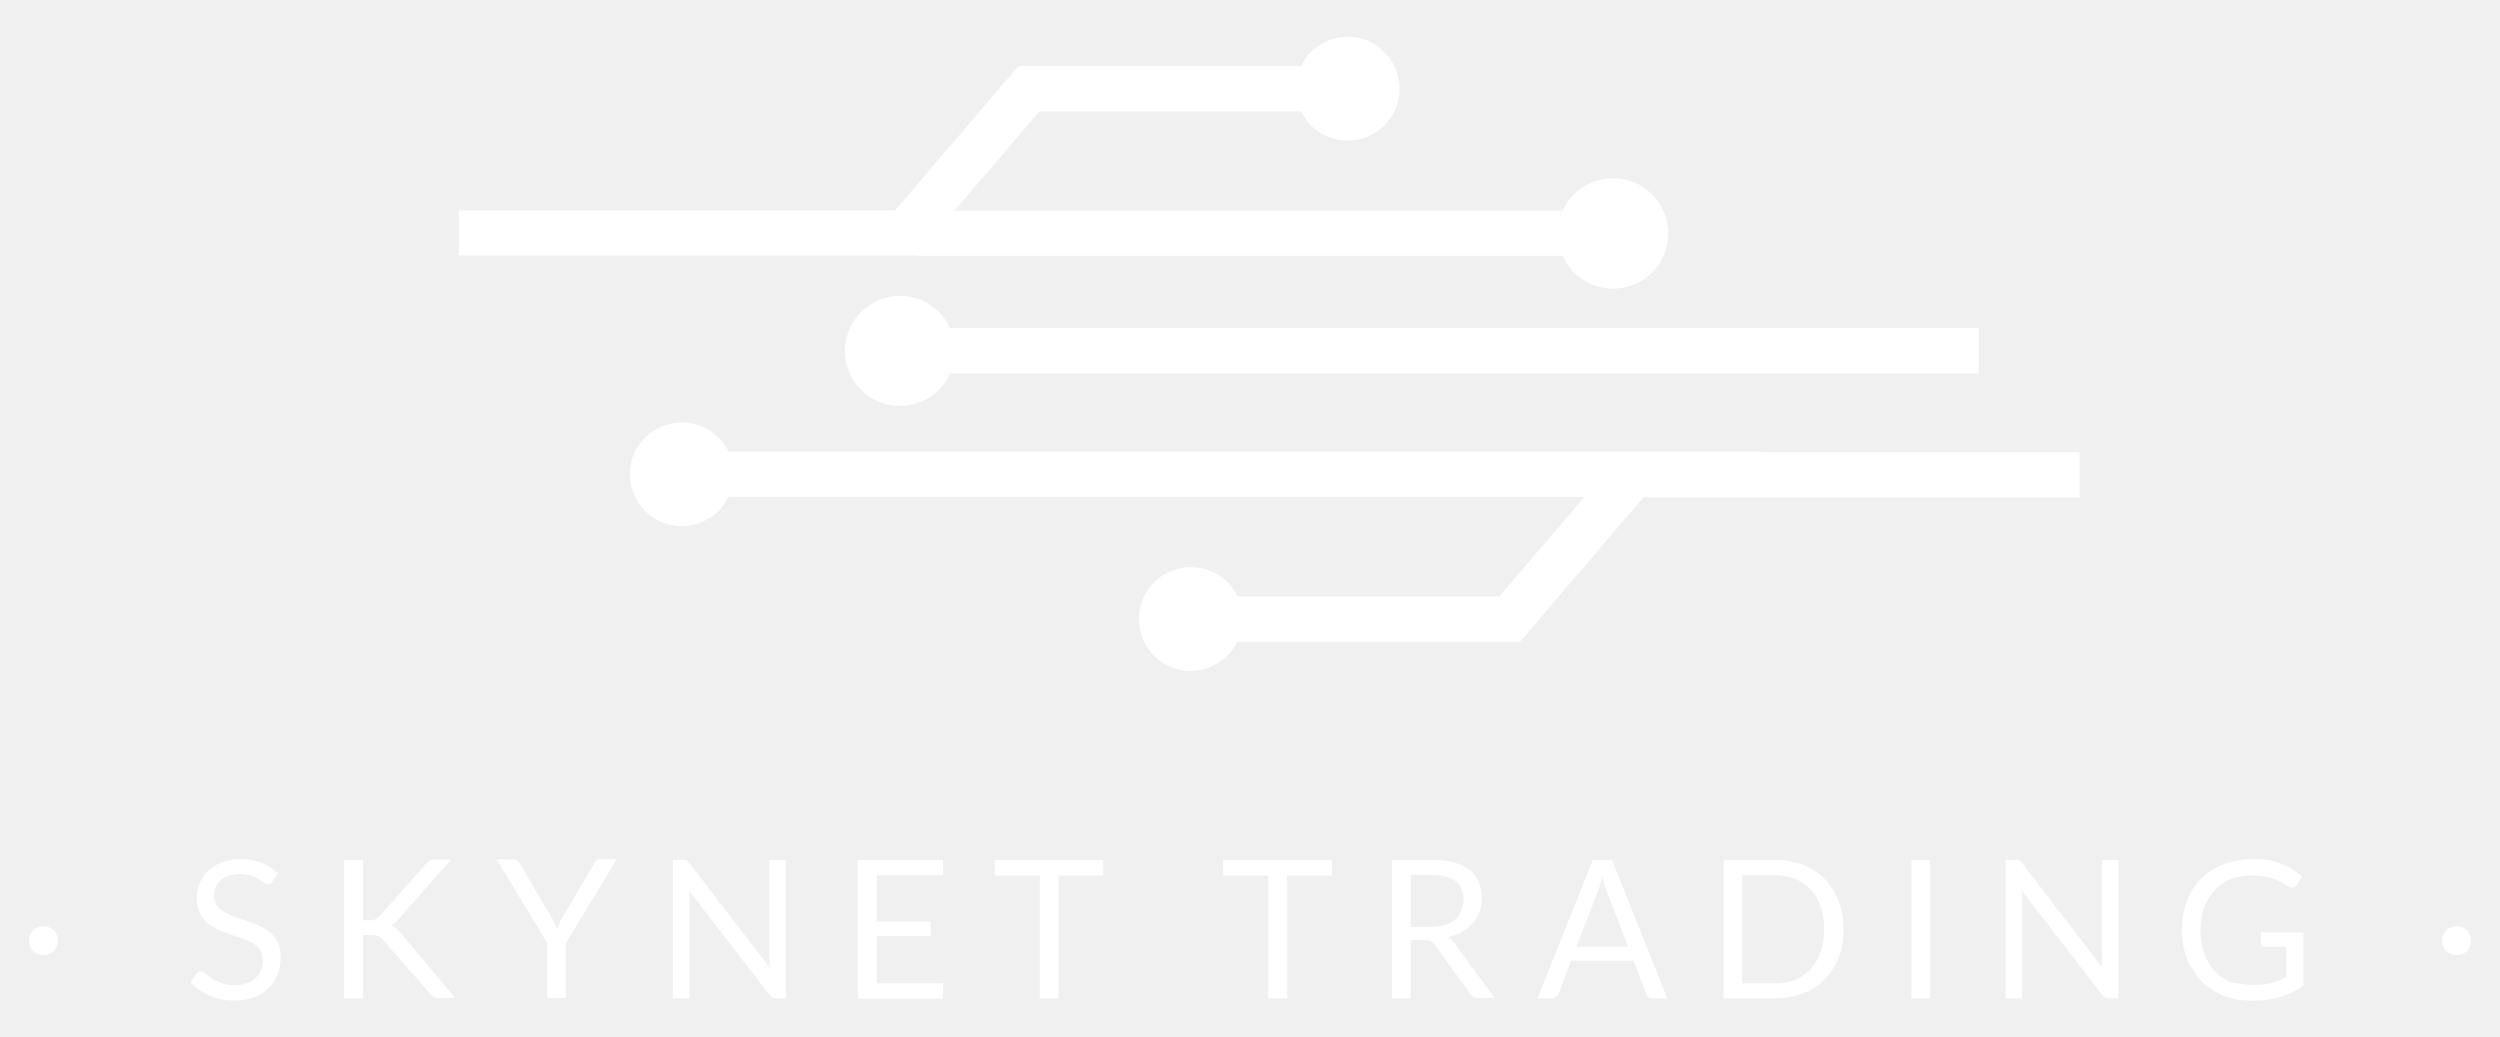
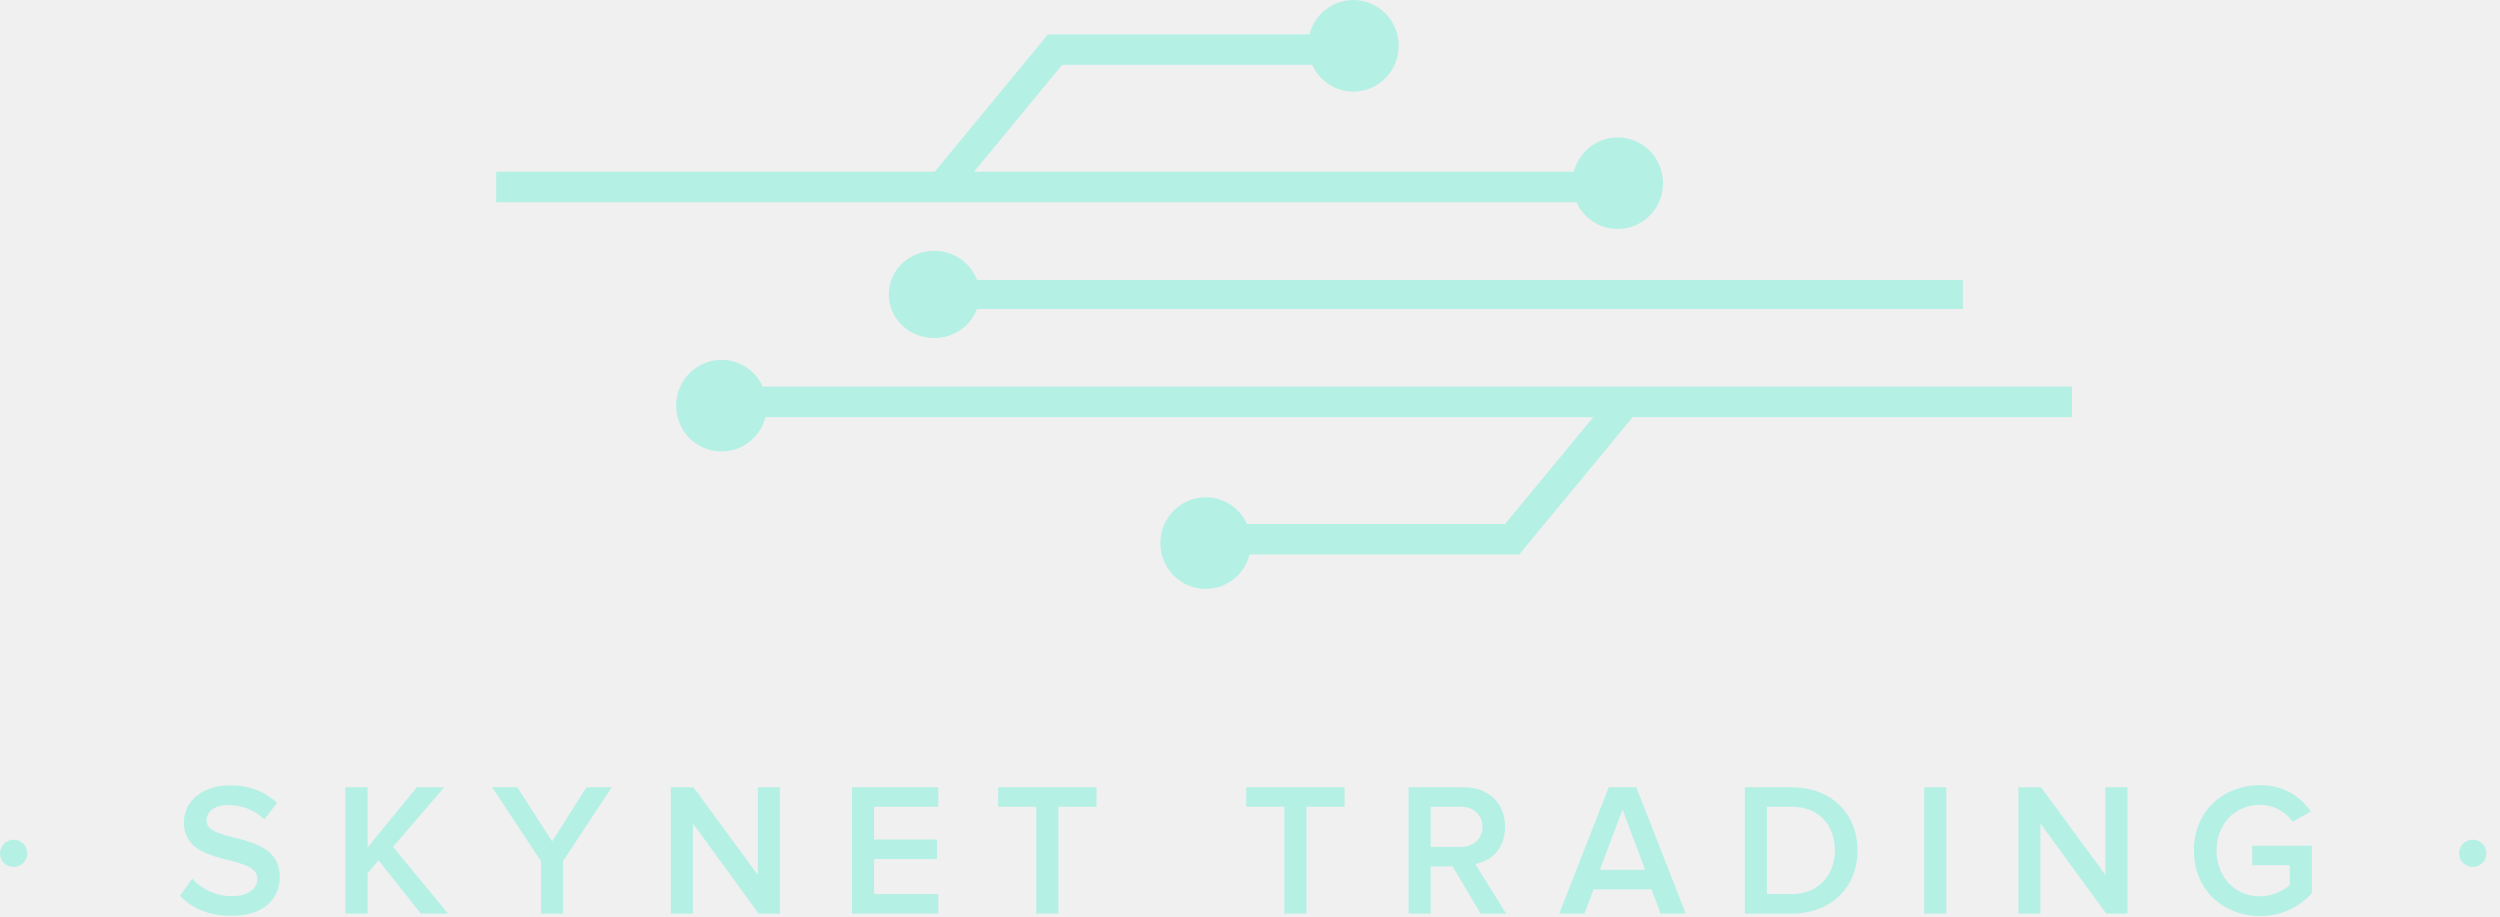
- <svg xmlns="http://www.w3.org/2000/svg" version="1.1" id="Layer_1" x="0px" y="0px" viewBox="0 0 682.1 282.9" style="enable-background:new 0 0 682.1 282.9;" xml:space="preserve">
-   <style type="text/css">
- 	.st0{fill:#FFFFFF;}
- </style>
-   <g>
-     <g>
-       <path class="st0" d="M255.5,84.5c-6.2-5.5-15.7-4.9-21.2,1.3c-5.5,6.2-4.9,15.7,1.3,21.2c6.2,5.5,15.7,4.9,21.2-1.3    c1-1.2,1.8-2.5,2.4-3.8h280.7V89.5H259.2C258.3,87.7,257.1,85.9,255.5,84.5z" />
-       <path class="st0" d="M480.4,123.2h-37.5H198.8c-0.8-1.6-1.9-3.2-3.4-4.4c-5.8-5.2-14.8-4.6-20,1.2c-5.2,5.8-4.6,14.8,1.2,20    c5.8,5.2,14.8,4.6,20-1.2c0.9-1,1.5-2.1,2.1-3.2h233.6l-23.2,27.1h-71.4c-0.8-1.6-1.9-3.2-3.4-4.4c-5.8-5.2-14.8-4.6-20,1.2    c-5.2,5.8-4.6,14.8,1.2,20c5.8,5.2,14.8,4.6,20-1.2c0.9-1,1.5-2.1,2.1-3.2h77.1l33.7-39.4h31.8h87.2v-12.3H480.4z" />
-       <path class="st0" d="M249.8,69.8h176.6c0.6,1.4,1.4,2.7,2.4,3.9c5.5,6.2,15,6.8,21.3,1.3c6.2-5.5,6.8-15,1.3-21.3    c-5.5-6.2-15-6.8-21.3-1.3c-1.7,1.5-2.9,3.2-3.7,5.1h-166l23.2-27.1h71.4c0.8,1.6,1.9,3.2,3.3,4.4c5.8,5.2,14.8,4.6,20-1.2    c5.2-5.8,4.6-14.8-1.2-20c-5.8-5.2-14.8-4.6-20,1.2c-0.9,1-1.5,2.1-2.1,3.2h-77.1l-33.7,39.4h-25.9h-93.1v12.3h93.1H249.8z" />
-     </g>
-     <g>
-       <path class="st0" d="M7.9,256.7c0-0.5,0.1-1.1,0.3-1.6c0.2-0.5,0.5-0.9,0.8-1.3s0.8-0.6,1.3-0.8c0.5-0.2,1-0.3,1.5-0.3    c0.5,0,1.1,0.1,1.6,0.3s0.9,0.5,1.3,0.8c0.4,0.4,0.6,0.8,0.8,1.3s0.3,1,0.3,1.6c0,0.5-0.1,1-0.3,1.5s-0.5,0.9-0.8,1.3    c-0.4,0.4-0.8,0.6-1.3,0.8s-1,0.3-1.6,0.3c-0.5,0-1-0.1-1.5-0.3c-0.5-0.2-0.9-0.5-1.3-0.8c-0.4-0.4-0.6-0.8-0.8-1.3    C8,257.8,7.9,257.3,7.9,256.7z" />
-       <path class="st0" d="M74.3,240.5c-0.2,0.3-0.3,0.5-0.5,0.6s-0.4,0.2-0.7,0.2c-0.3,0-0.6-0.1-1-0.4c-0.4-0.3-0.9-0.6-1.5-1    c-0.6-0.4-1.3-0.7-2.2-1c-0.9-0.3-1.9-0.4-3.1-0.4c-1.1,0-2.2,0.2-3,0.5c-0.9,0.3-1.6,0.7-2.2,1.3c-0.6,0.5-1,1.1-1.3,1.9    c-0.3,0.7-0.4,1.5-0.4,2.3c0,1.1,0.3,1.9,0.8,2.6c0.5,0.7,1.2,1.3,2.1,1.8c0.9,0.5,1.8,0.9,2.9,1.3c1.1,0.4,2.2,0.7,3.3,1.1    c1.1,0.4,2.2,0.8,3.3,1.3c1.1,0.5,2,1.1,2.9,1.8c0.9,0.7,1.5,1.6,2.1,2.7c0.5,1.1,0.8,2.4,0.8,4c0,1.7-0.3,3.2-0.8,4.7    c-0.6,1.5-1.4,2.7-2.5,3.8c-1.1,1.1-2.4,1.9-4,2.5c-1.6,0.6-3.4,0.9-5.4,0.9c-2.4,0-4.7-0.4-6.7-1.3c-2-0.9-3.7-2.1-5.2-3.6    l1.5-2.4c0.1-0.2,0.3-0.4,0.5-0.5c0.2-0.1,0.4-0.2,0.7-0.2c0.4,0,0.8,0.2,1.3,0.6c0.5,0.4,1.1,0.8,1.8,1.3    c0.7,0.5,1.6,0.9,2.6,1.3c1,0.4,2.2,0.6,3.7,0.6c1.2,0,2.3-0.2,3.2-0.5s1.8-0.8,2.4-1.4s1.2-1.3,1.5-2.2c0.4-0.8,0.5-1.8,0.5-2.8    c0-1.1-0.3-2.1-0.8-2.8c-0.5-0.7-1.2-1.3-2-1.8c-0.8-0.5-1.8-0.9-2.9-1.3c-1.1-0.3-2.2-0.7-3.3-1.1c-1.1-0.4-2.2-0.8-3.3-1.3    c-1.1-0.5-2-1.1-2.9-1.8c-0.8-0.8-1.5-1.7-2-2.8c-0.5-1.1-0.8-2.5-0.8-4.2c0-1.3,0.3-2.6,0.8-3.9c0.5-1.2,1.3-2.4,2.3-3.3    c1-1,2.2-1.7,3.7-2.3c1.5-0.6,3.1-0.9,5-0.9c2.1,0,4,0.3,5.8,1c1.7,0.7,3.3,1.6,4.6,2.9L74.3,240.5z" />
-       <path class="st0" d="M99,251.1h1.9c0.7,0,1.2-0.1,1.6-0.3c0.4-0.2,0.8-0.5,1.1-0.9l12.6-14.2c0.4-0.4,0.8-0.8,1.1-0.9    c0.4-0.2,0.8-0.3,1.4-0.3h4.4l-14.4,16.3c-0.4,0.4-0.7,0.7-1,1c-0.3,0.3-0.7,0.5-1,0.7c0.5,0.2,0.9,0.4,1.3,0.7    c0.4,0.3,0.8,0.7,1.2,1.2l15,17.9h-4.4c-0.3,0-0.6,0-0.8-0.1s-0.4-0.1-0.6-0.2c-0.2-0.1-0.3-0.2-0.5-0.3c-0.1-0.1-0.3-0.3-0.4-0.4    l-13.1-15c-0.2-0.2-0.4-0.4-0.5-0.5c-0.2-0.1-0.4-0.3-0.6-0.4c-0.2-0.1-0.5-0.2-0.8-0.2c-0.3,0-0.6-0.1-1.1-0.1H99v17.3h-5.1    v-37.8H99V251.1z" />
-       <path class="st0" d="M154.4,257.3v15h-5.1v-15l-13.8-22.8h4.5c0.5,0,0.8,0.1,1.1,0.3s0.5,0.5,0.7,0.8l8.7,14.7    c0.4,0.6,0.6,1.2,0.9,1.7c0.2,0.5,0.5,1.1,0.6,1.6c0.2-0.5,0.4-1.1,0.6-1.6s0.5-1.1,0.9-1.7l8.6-14.7c0.2-0.3,0.4-0.5,0.6-0.8    c0.3-0.3,0.6-0.4,1.1-0.4h4.5L154.4,257.3z" />
-       <path class="st0" d="M187.3,234.8c0.2,0.1,0.5,0.3,0.8,0.7l21.9,28.5c-0.1-0.5-0.1-0.9-0.1-1.3c0-0.4,0-0.8,0-1.3v-26.8h4.5v37.8    h-2.6c-0.4,0-0.7-0.1-1-0.2s-0.5-0.4-0.8-0.7L188,243c0,0.4,0.1,0.9,0.1,1.3s0,0.8,0,1.2v26.9h-4.5v-37.8h2.6    C186.7,234.6,187,234.6,187.3,234.8z" />
-       <path class="st0" d="M257.3,234.6v4.2h-18.1v12.6h14.7v4h-14.7v12.9h18.1v4.2H234v-37.8H257.3z" />
-       <path class="st0" d="M301,234.6v4.3h-12.2v33.5h-5.1v-33.5h-12.3v-4.3H301z" />
-       <path class="st0" d="M363.4,234.6v4.3h-12.2v33.5H346v-33.5h-12.3v-4.3H363.4z" />
-       <path class="st0" d="M384.9,256.6v15.8h-5.1v-37.8h10.7c2.4,0,4.5,0.2,6.2,0.7c1.7,0.5,3.2,1.2,4.3,2.1c1.1,0.9,2,2,2.5,3.3    s0.8,2.7,0.8,4.3c0,1.3-0.2,2.6-0.6,3.7c-0.4,1.2-1,2.2-1.8,3.1c-0.8,0.9-1.8,1.7-2.9,2.4s-2.5,1.1-3.9,1.5    c0.6,0.4,1.2,0.9,1.7,1.6l11,15h-4.5c-0.9,0-1.6-0.4-2.1-1.1l-9.8-13.5c-0.3-0.4-0.6-0.7-1-0.9c-0.4-0.2-0.9-0.3-1.6-0.3H384.9z     M384.9,252.9h5.4c1.5,0,2.8-0.2,3.9-0.5s2.1-0.9,2.8-1.5c0.8-0.7,1.3-1.4,1.7-2.4c0.4-0.9,0.6-1.9,0.6-3c0-2.3-0.7-3.9-2.2-5.1    c-1.5-1.1-3.7-1.7-6.6-1.7h-5.6V252.9z" />
-       <path class="st0" d="M454.9,272.4h-4c-0.5,0-0.8-0.1-1.1-0.3s-0.5-0.5-0.6-0.9l-3.5-9.1h-17l-3.5,9.1c-0.1,0.3-0.3,0.6-0.6,0.8    s-0.7,0.4-1.1,0.4h-4l15.1-37.8h5.2L454.9,272.4z M430.1,258.3h14.1l-5.9-15.4c-0.4-0.9-0.8-2.1-1.1-3.6c-0.2,0.7-0.4,1.4-0.6,2    s-0.4,1.1-0.5,1.6L430.1,258.3z" />
-       <path class="st0" d="M503,253.5c0,2.8-0.4,5.4-1.3,7.7c-0.9,2.3-2.2,4.3-3.8,6c-1.6,1.7-3.6,2.9-5.9,3.8c-2.3,0.9-4.8,1.4-7.6,1.4    h-14.1v-37.8h14.1c2.8,0,5.3,0.5,7.6,1.4c2.3,0.9,4.2,2.2,5.9,3.9c1.6,1.7,2.9,3.7,3.8,6C502.5,248.1,503,250.7,503,253.5z     M497.7,253.5c0-2.3-0.3-4.4-1-6.2c-0.6-1.8-1.5-3.4-2.7-4.6c-1.2-1.3-2.6-2.2-4.2-2.9c-1.7-0.7-3.5-1-5.5-1h-9v29.5h9    c2,0,3.9-0.3,5.5-1c1.7-0.7,3.1-1.6,4.2-2.9c1.2-1.3,2.1-2.8,2.7-4.6C497.4,257.9,497.7,255.8,497.7,253.5z" />
-       <path class="st0" d="M526.6,272.4h-5.1v-37.8h5.1V272.4z" />
-       <path class="st0" d="M550.9,234.8c0.2,0.1,0.5,0.3,0.8,0.7l21.9,28.5c-0.1-0.5-0.1-0.9-0.1-1.3c0-0.4,0-0.8,0-1.3v-26.8h4.5v37.8    h-2.6c-0.4,0-0.7-0.1-1-0.2s-0.5-0.4-0.8-0.7L551.6,243c0,0.4,0.1,0.9,0.1,1.3s0,0.8,0,1.2v26.9h-4.5v-37.8h2.6    C550.3,234.6,550.7,234.6,550.9,234.8z" />
-       <path class="st0" d="M614.5,268.7c1,0,2,0,2.8-0.1s1.7-0.2,2.4-0.4s1.5-0.4,2.1-0.7c0.7-0.3,1.3-0.6,2-0.9v-8.3H618    c-0.3,0-0.6-0.1-0.8-0.3s-0.3-0.4-0.3-0.7v-2.9h11.6v14.5c-0.9,0.7-1.9,1.3-3,1.8s-2.1,0.9-3.3,1.3c-1.2,0.3-2.4,0.6-3.8,0.8    c-1.3,0.2-2.8,0.2-4.4,0.2c-2.7,0-5.3-0.5-7.5-1.4c-2.3-0.9-4.3-2.3-5.9-4c-1.7-1.7-2.9-3.7-3.9-6.1c-0.9-2.4-1.4-5-1.4-7.8    c0-2.9,0.5-5.5,1.4-7.9c0.9-2.4,2.2-4.4,3.9-6.1c1.7-1.7,3.7-3,6.1-3.9c2.4-0.9,5-1.4,8-1.4c1.5,0,2.9,0.1,4.2,0.3    c1.3,0.2,2.5,0.5,3.6,1s2.1,0.9,3,1.5c0.9,0.6,1.8,1.3,2.6,2l-1.5,2.3c-0.3,0.5-0.7,0.7-1.2,0.7c-0.3,0-0.6-0.1-0.9-0.3    c-0.4-0.2-0.9-0.5-1.5-0.9c-0.5-0.4-1.2-0.7-2-1s-1.7-0.6-2.8-0.8c-1.1-0.2-2.3-0.3-3.8-0.3c-2.1,0-4.1,0.3-5.8,1    c-1.7,0.7-3.2,1.7-4.4,3c-1.2,1.3-2.1,2.9-2.8,4.7c-0.7,1.8-1,3.9-1,6.2c0,2.4,0.3,4.5,1,6.4c0.7,1.9,1.6,3.5,2.9,4.8    c1.2,1.3,2.7,2.3,4.4,3C610.6,268.3,612.5,268.7,614.5,268.7z" />
-       <path class="st0" d="M666.3,256.7c0-0.5,0.1-1.1,0.3-1.6s0.5-0.9,0.8-1.3c0.4-0.4,0.8-0.6,1.3-0.8s1-0.3,1.5-0.3    c0.5,0,1.1,0.1,1.6,0.3s0.9,0.5,1.3,0.8s0.6,0.8,0.8,1.3s0.3,1,0.3,1.6c0,0.5-0.1,1-0.3,1.5s-0.5,0.9-0.8,1.3    c-0.4,0.4-0.8,0.6-1.3,0.8s-1,0.3-1.6,0.3c-0.5,0-1-0.1-1.5-0.3s-0.9-0.5-1.3-0.8c-0.4-0.4-0.6-0.8-0.8-1.3    S666.3,257.3,666.3,256.7z" />
-     </g>
+ <svg xmlns="http://www.w3.org/2000/svg" width="131" height="48" viewBox="0 0 131 48" fill="none">
+   <g clip-path="url(#clip0_4_59)">
+     <path fill-rule="evenodd" clip-rule="evenodd" d="M73.292 2.4C73.292 3.725 72.229 4.8 70.917 4.8C69.959 4.8 69.133 4.226 68.758 3.4H55.656L51.039 9H82.469C82.732 7.965 83.662 7.2 84.768 7.2C86.08 7.2 87.143 8.275 87.143 9.6C87.143 10.925 86.08 12 84.768 12C83.81 12 82.984 11.426 82.609 10.6H49.72H49.349H26V9H48.978L54.677 2.088L54.914 1.8H55.285H68.618C68.881 0.765 69.811 0 70.917 0C72.229 0 73.292 1.075 73.292 2.4Z" fill="#B5F0E5" />
+     <path fill-rule="evenodd" clip-rule="evenodd" d="M60.801 28.457C60.801 27.132 61.866 26.057 63.179 26.057C64.139 26.057 64.966 26.631 65.342 27.457H78.864L83.489 21.857H40.111C39.847 22.892 38.916 23.657 37.807 23.657C36.494 23.657 35.429 22.583 35.429 21.257C35.429 19.932 36.494 18.857 37.807 18.857C38.767 18.857 39.594 19.431 39.97 20.257H84.81H85.182H108.571V21.857H85.553L79.844 28.769L79.606 29.057H79.235H65.483C65.219 30.092 64.288 30.857 63.179 30.857C61.866 30.857 60.801 29.783 60.801 28.457Z" fill="#B5F0E5" />
+     <path fill-rule="evenodd" clip-rule="evenodd" d="M51.193 16.19C50.866 17.078 49.985 17.714 48.95 17.714C47.636 17.714 46.571 16.691 46.571 15.428C46.571 14.166 47.636 13.143 48.95 13.143C49.985 13.143 50.866 13.779 51.193 14.667H102.857V16.19H51.193Z" fill="#B5F0E5" />
+     <path d="M12.11 47.99C13.89 47.99 14.662 47.047 14.662 45.946C14.662 43.475 10.823 44.239 10.823 43.008C10.823 42.512 11.259 42.185 11.941 42.185C12.634 42.185 13.336 42.423 13.851 42.939L14.514 42.076C13.9 41.48 13.069 41.153 12.04 41.153C10.596 41.153 9.636 41.996 9.636 43.088C9.636 45.529 13.485 44.666 13.485 46.055C13.485 46.492 13.109 46.958 12.159 46.958C11.239 46.958 10.527 46.531 10.072 46.045L9.429 46.938C10.012 47.563 10.893 47.99 12.11 47.99Z" fill="#B5F0E5" />
+     <path d="M23.474 47.871L20.595 44.378L23.276 41.252H21.842L19.26 44.408V41.252H18.102V47.871H19.26V45.757L19.834 45.083L22.05 47.871H23.474Z" fill="#B5F0E5" />
+     <path d="M29.503 47.871V45.122L32.056 41.252H30.73L28.93 44.09L27.109 41.252H25.784L28.346 45.122V47.871H29.503Z" fill="#B5F0E5" />
+     <path d="M40.868 47.871V41.252H39.71V45.847L36.337 41.252H35.15V47.871H36.307V43.147L39.75 47.871H40.868Z" fill="#B5F0E5" />
+     <path d="M49.165 47.871V46.849H45.802V45.013H49.096V43.991H45.802V42.274H49.165V41.252H44.644V47.871H49.165Z" fill="#B5F0E5" />
+     <path d="M55.459 47.871V42.274H57.457V41.252H52.303V42.274H54.301V47.871H55.459Z" fill="#B5F0E5" />
+     <path d="M68.458 47.871V42.274H70.457V41.252H65.302V42.274H67.301V47.871H68.458Z" fill="#B5F0E5" />
+     <path d="M78.917 47.871L77.304 45.271C78.096 45.142 78.867 44.507 78.867 43.326C78.867 42.105 78.016 41.252 76.71 41.252H73.812V47.871H74.969V45.4H76.117L77.581 47.871H78.917ZM76.552 44.378H74.969V42.274H76.552C77.205 42.274 77.68 42.691 77.68 43.326C77.68 43.961 77.205 44.378 76.552 44.378Z" fill="#B5F0E5" />
+     <path d="M88.334 47.871L85.742 41.252H84.298L81.706 47.871H83.022L83.506 46.601H86.534L87.018 47.871H88.334ZM86.207 45.579H83.833L85.02 42.423L86.207 45.579Z" fill="#B5F0E5" />
+     <path d="M93.883 47.871C95.941 47.871 97.335 46.511 97.335 44.566C97.335 42.621 95.941 41.252 93.883 41.252H91.429V47.871H93.883ZM93.883 46.849H92.587V42.274H93.883C95.357 42.274 96.148 43.286 96.148 44.566C96.148 45.817 95.317 46.849 93.883 46.849Z" fill="#B5F0E5" />
+     <path d="M101.985 47.871V41.252H100.827V47.871H101.985Z" fill="#B5F0E5" />
+     <path d="M111.48 47.871V41.252H110.323V45.847L106.949 41.252H105.762V47.871H106.919V43.147L110.362 47.871H111.48Z" fill="#B5F0E5" />
+     <path d="M118.422 48C119.57 48 120.49 47.524 121.143 46.799V44.318H118.017V45.34H119.985V46.373C119.689 46.65 119.095 46.968 118.422 46.968C117.116 46.968 116.147 45.956 116.147 44.566C116.147 43.177 117.116 42.175 118.422 42.175C119.164 42.175 119.787 42.562 120.134 43.058L121.083 42.522C120.549 41.758 119.708 41.143 118.422 41.143C116.513 41.143 114.96 42.492 114.96 44.566C114.96 46.64 116.513 48 118.422 48Z" fill="#B5F0E5" />
+     <path d="M1.429 44.714C1.429 45.109 1.109 45.429 0.714 45.429C0.32 45.429 0 45.109 0 44.714C0 44.32 0.32 44 0.714 44C1.109 44 1.429 44.32 1.429 44.714Z" fill="#B5F0E5" />
+     <path d="M130.286 44.714C130.286 45.109 129.966 45.429 129.571 45.429C129.177 45.429 128.857 45.109 128.857 44.714C128.857 44.32 129.177 44 129.571 44C129.966 44 130.286 44.32 130.286 44.714Z" fill="#B5F0E5" />
  </g>
+   <defs>
+     <clipPath id="clip0_4_59">
+       <rect width="131" height="48" fill="white" />
+     </clipPath>
+   </defs>
</svg>
